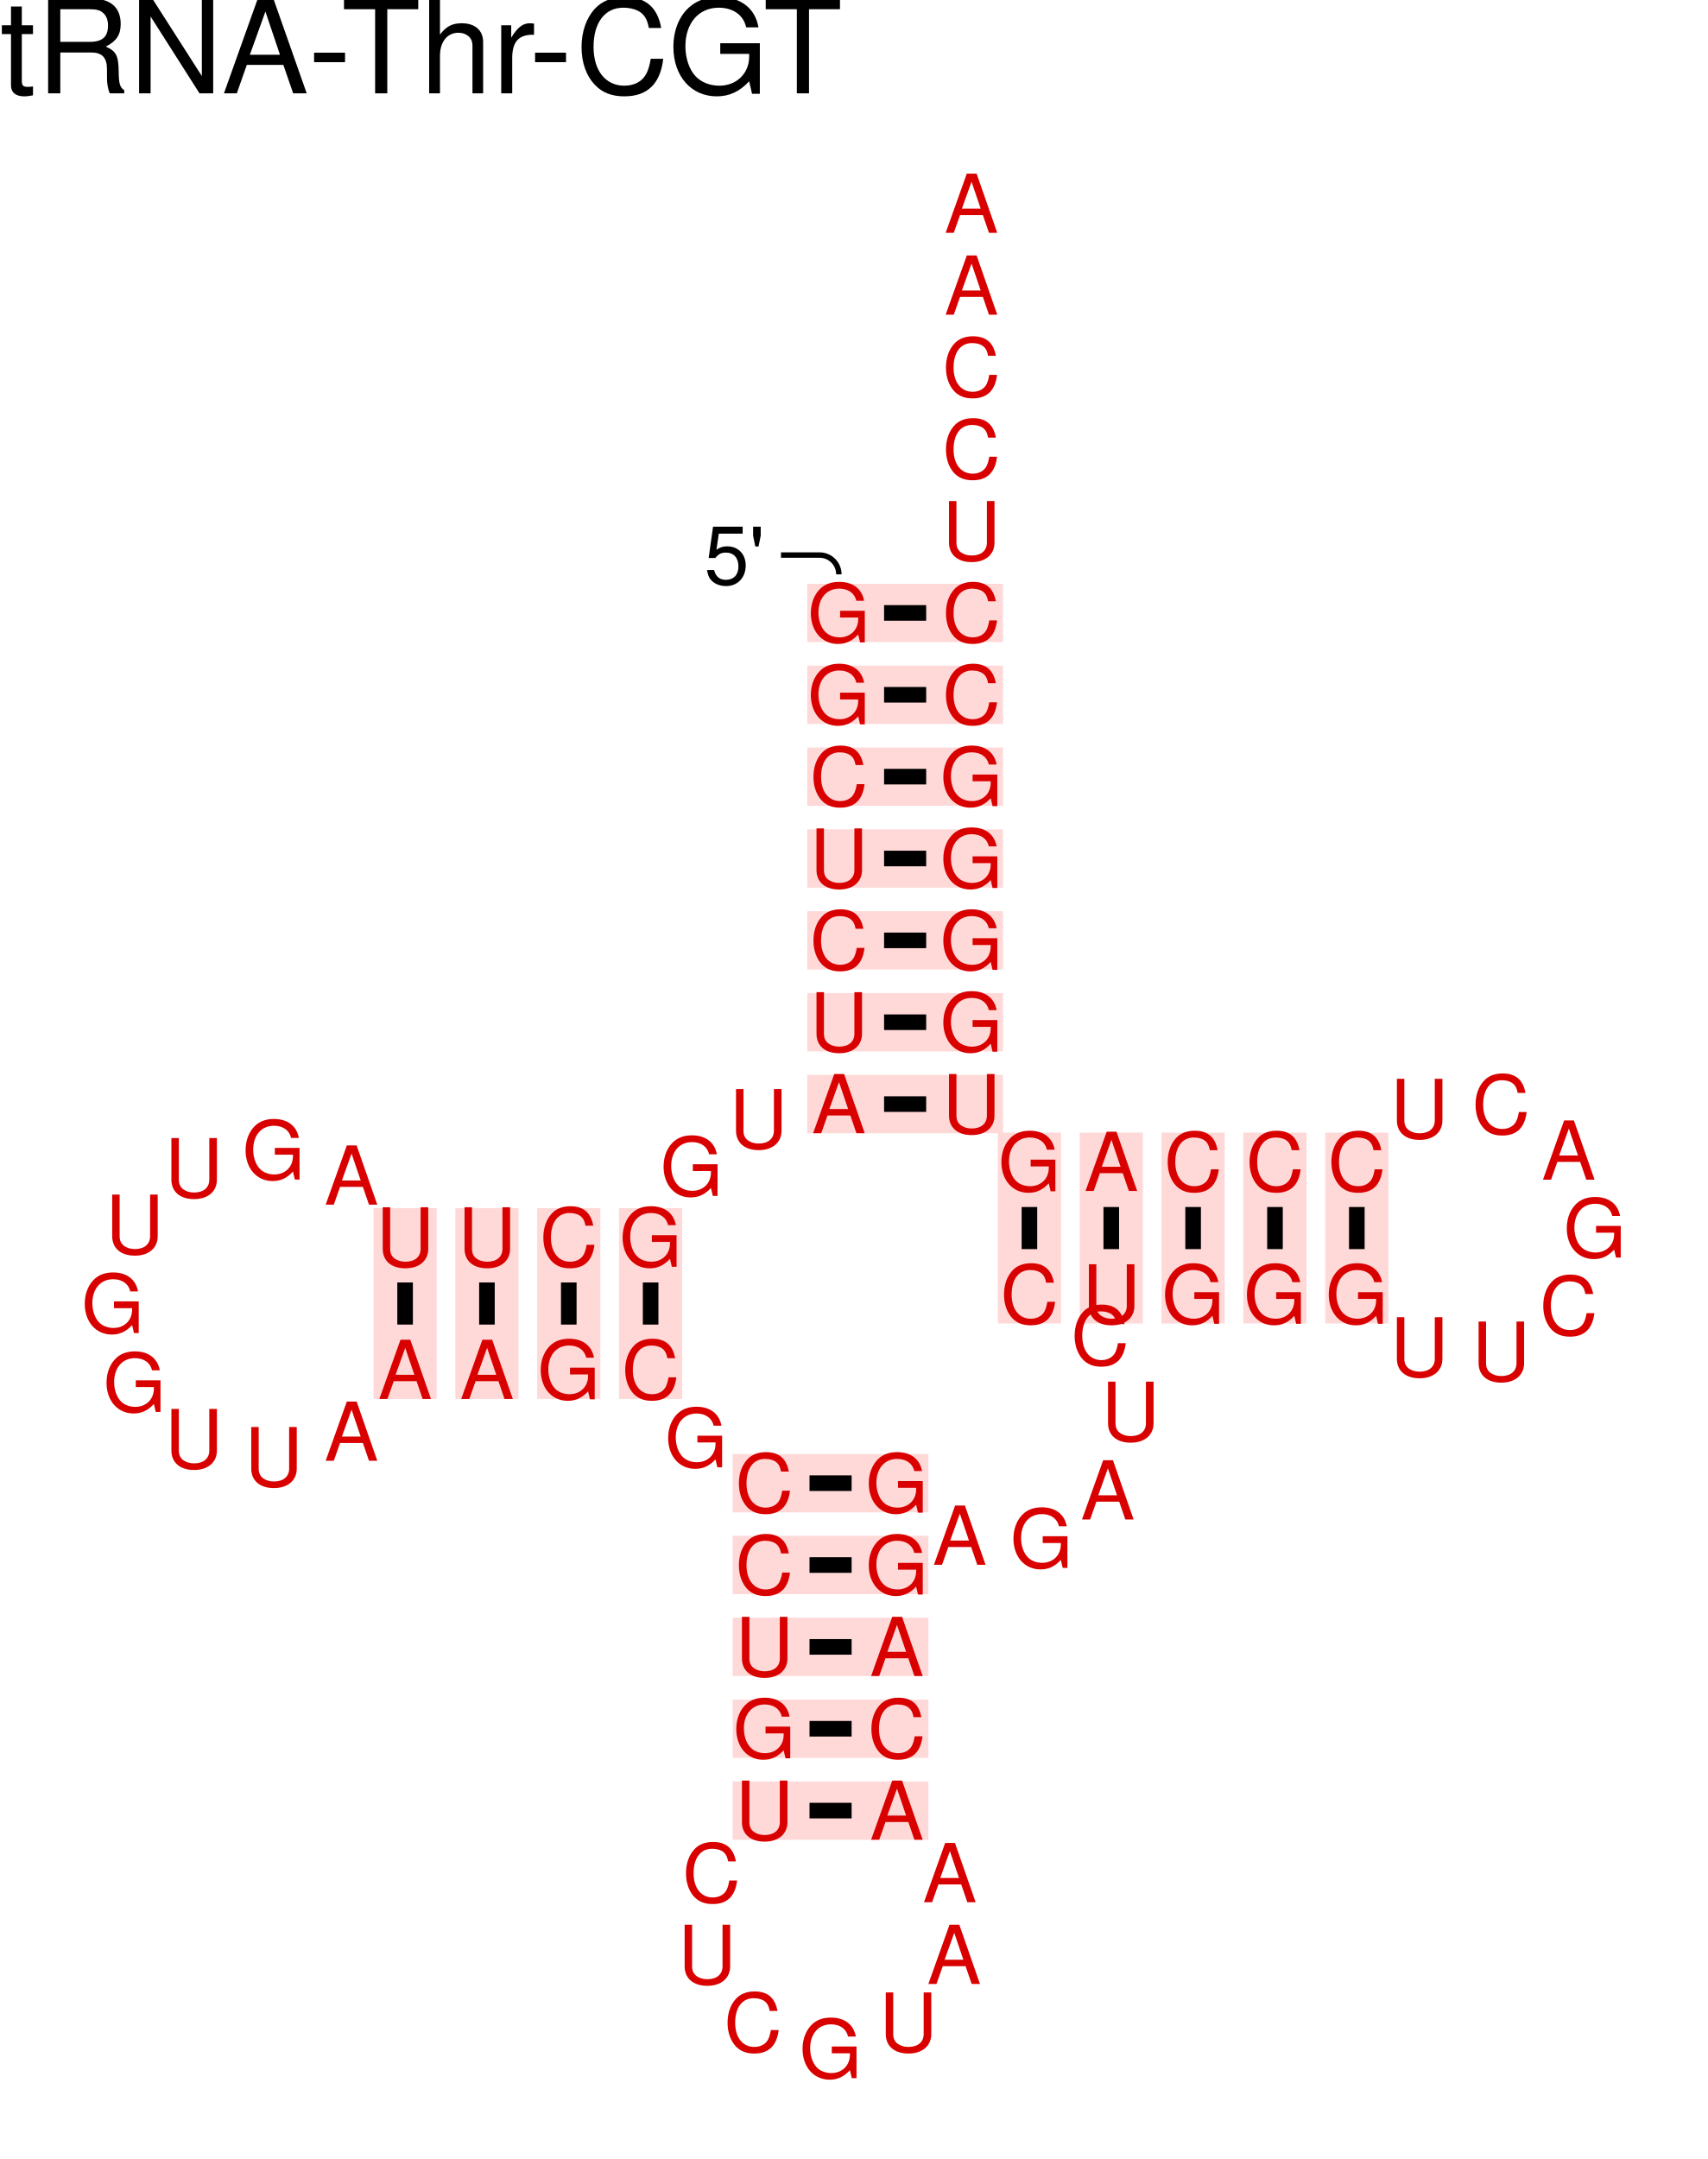
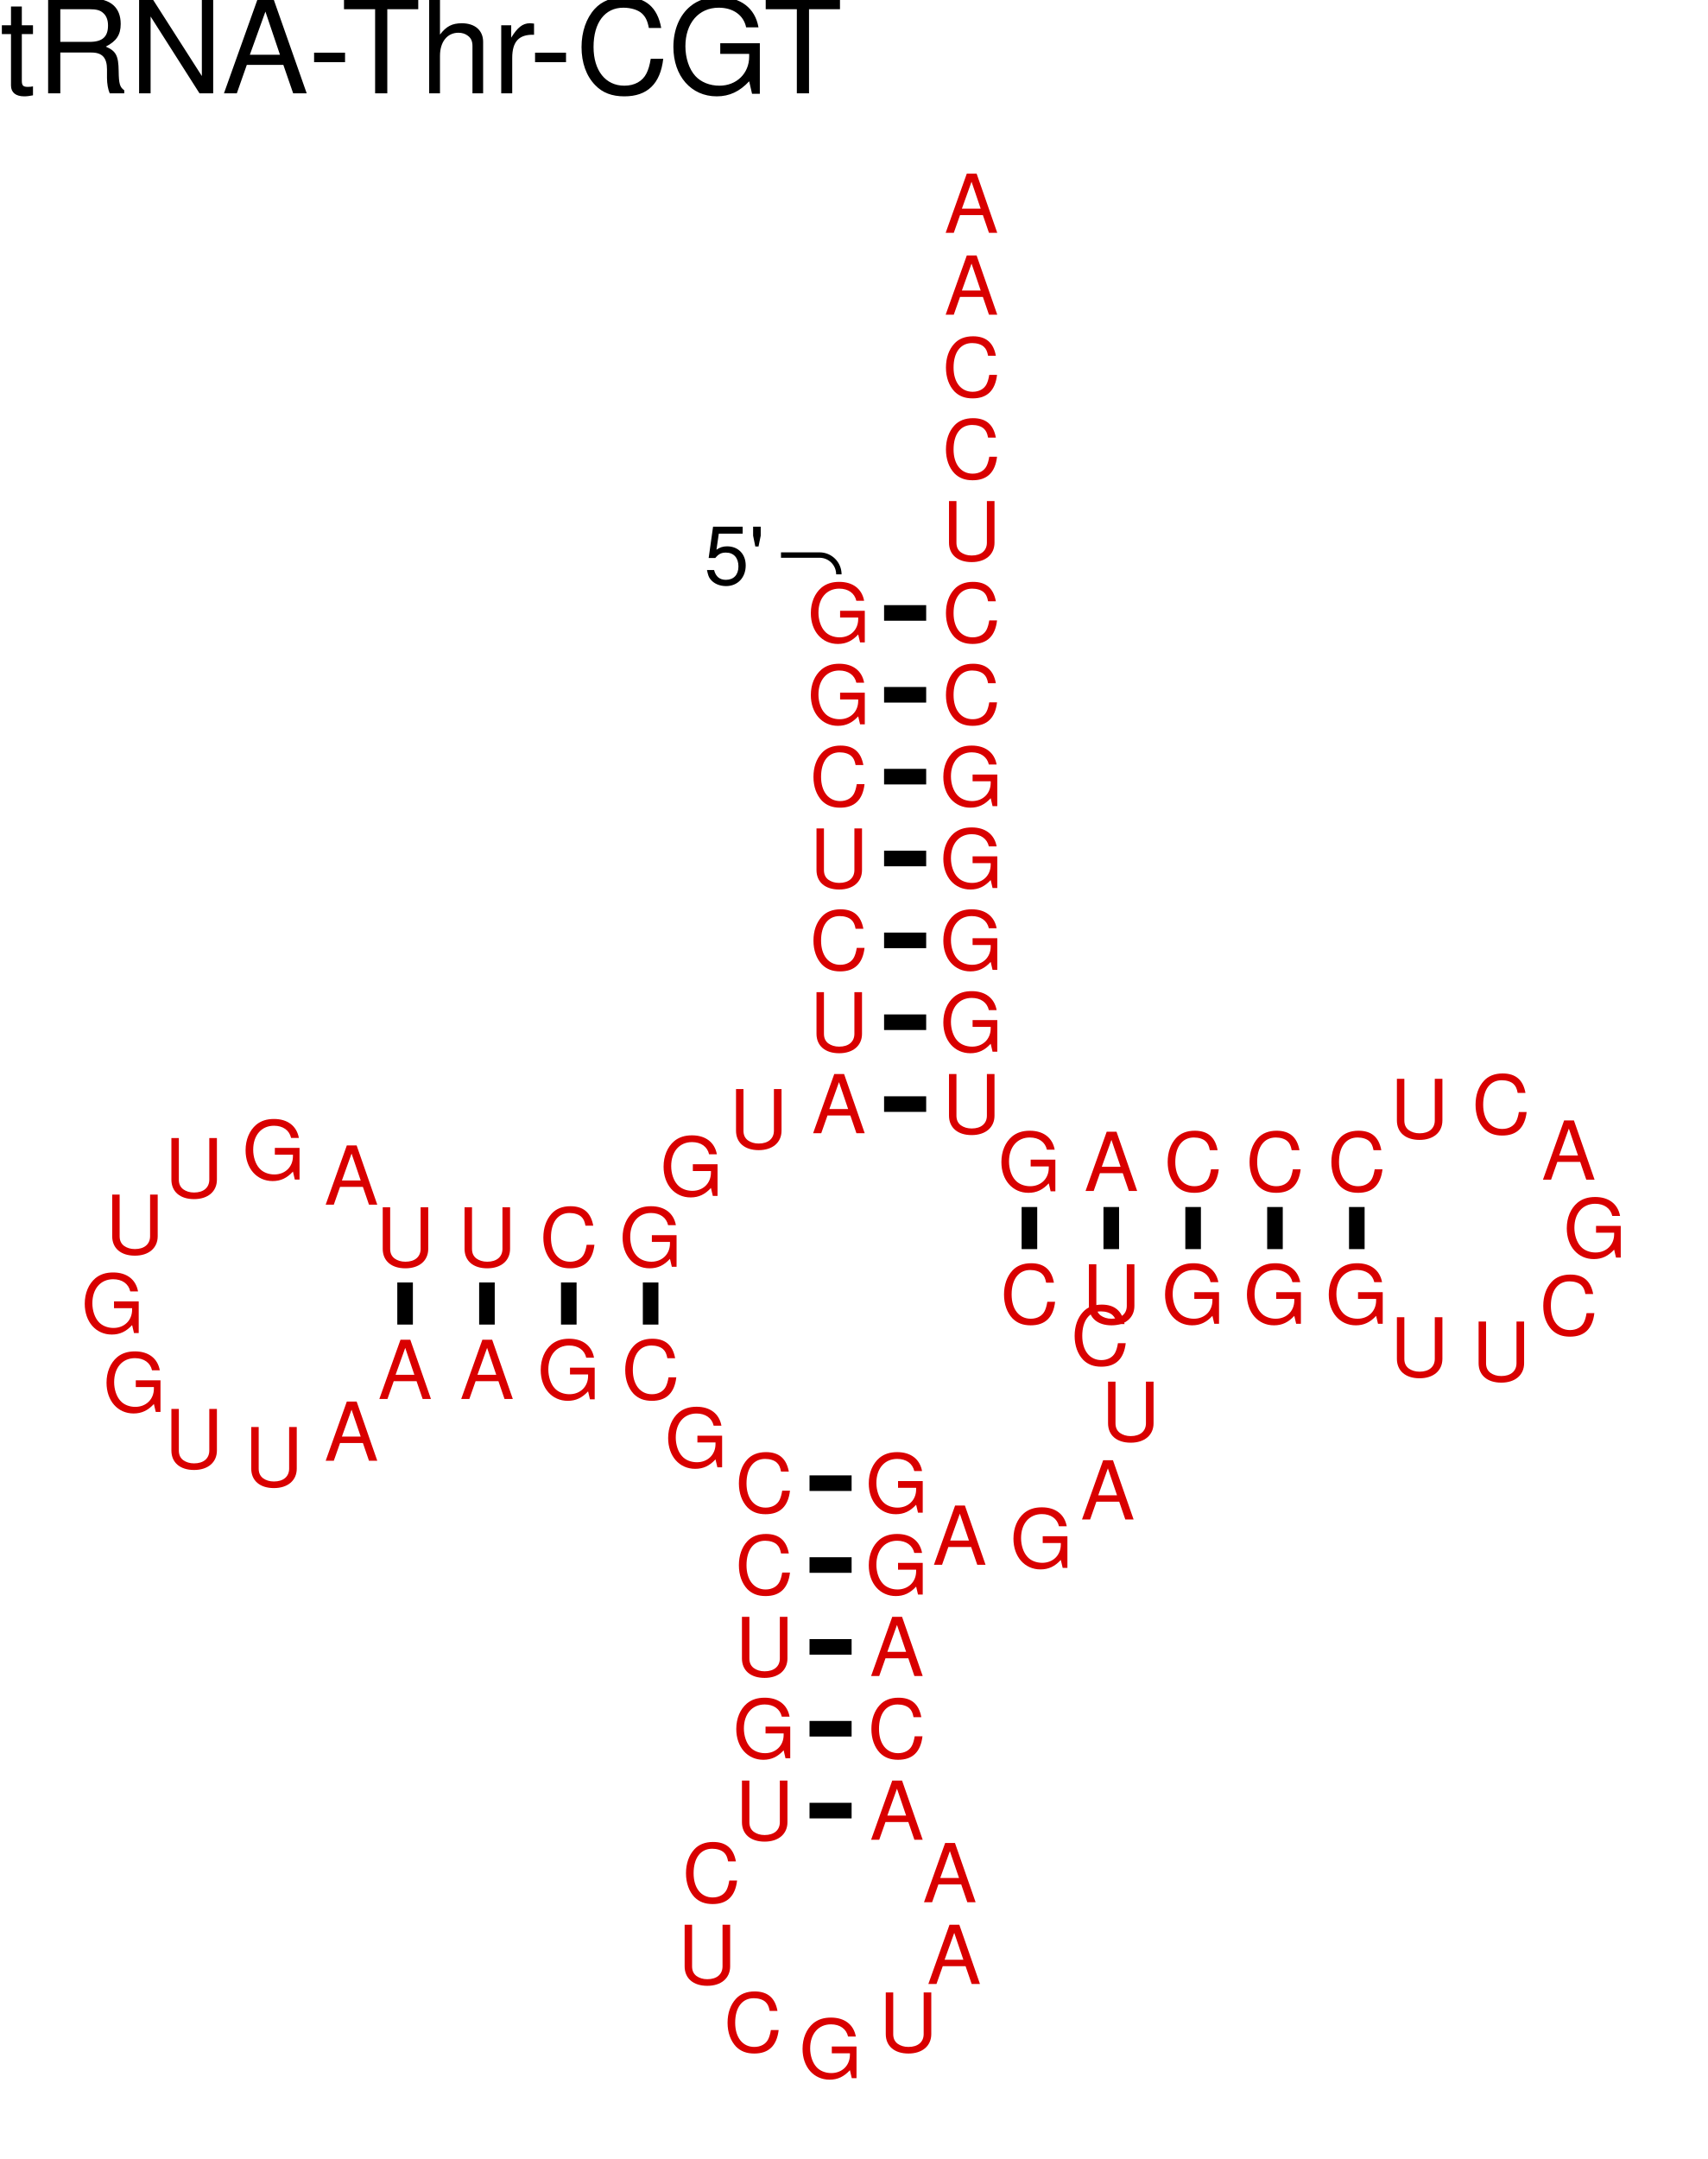
<svg xmlns="http://www.w3.org/2000/svg" version="1.0" width="157.727" height="199.397" id="svg2403" xml:space="preserve">
  <text x="0" y="8.616" id="text1000">
    <tspan x="0" y="8.616" fill="#000000" font-variant="normal" font-weight="normal" font-style="normal" font-family="Helvetica, Arial, sans-serif" font-size="12" id="tspan1001">tRNA-Thr-CGT</tspan>
  </text>
-   <path fill="#ffd8d8" stroke="none" d="M 74.566 53.916 L 74.566,53.916L 92.641,53.916L 92.641,59.301L 74.566,59.301Z" />
  <path fill="none" stroke="#000000" stroke-width="1.44" stroke-linecap="butt" stroke-linejoin="miter" d="M 81.66 56.608 L 85.548 56.608 " />
-   <path fill="#ffd8d8" stroke="none" d="M 74.566 61.476 L 74.566,61.476L 92.641,61.476L 92.641,66.861L 74.566,66.861Z" />
  <path fill="none" stroke="#000000" stroke-width="1.44" stroke-linecap="butt" stroke-linejoin="miter" d="M 81.66 64.168 L 85.548 64.168 " />
-   <path fill="#ffd8d8" stroke="none" d="M 74.566 69.036 L 74.566,69.036L 92.641,69.036L 92.641,74.421L 74.566,74.421Z" />
  <path fill="none" stroke="#000000" stroke-width="1.44" stroke-linecap="butt" stroke-linejoin="miter" d="M 81.66 71.728 L 85.548 71.728 " />
-   <path fill="#ffd8d8" stroke="none" d="M 74.566 76.596 L 74.566,76.596L 92.641,76.596L 92.641,81.981L 74.566,81.981Z" />
  <path fill="none" stroke="#000000" stroke-width="1.44" stroke-linecap="butt" stroke-linejoin="miter" d="M 81.66 79.288 L 85.548 79.288 " />
-   <path fill="#ffd8d8" stroke="none" d="M 74.566 84.156 L 74.566,84.156L 92.641,84.156L 92.641,89.541L 74.566,89.541Z" />
  <path fill="none" stroke="#000000" stroke-width="1.44" stroke-linecap="butt" stroke-linejoin="miter" d="M 81.66 86.849 L 85.548 86.849 " />
-   <path fill="#ffd8d8" stroke="none" d="M 74.566 91.716 L 74.566,91.716L 92.641,91.716L 92.641,97.101L 74.566,97.101Z" />
  <path fill="none" stroke="#000000" stroke-width="1.44" stroke-linecap="butt" stroke-linejoin="miter" d="M 81.66 94.409 L 85.548 94.409 " />
-   <path fill="#ffd8d8" stroke="none" d="M 74.566 99.276 L 74.566,99.276L 92.641,99.276L 92.641,104.661L 74.566,104.661Z" />
  <path fill="none" stroke="#000000" stroke-width="1.44" stroke-linecap="butt" stroke-linejoin="miter" d="M 81.66 101.969 L 85.548 101.969 " />
-   <path fill="#ffd8d8" stroke="none" d="M 63.014 111.577 L 63.014,111.577L 63.014,129.202L 57.179,129.202L 57.179,111.577Z" />
  <path fill="none" stroke="#000000" stroke-width="1.44" stroke-linecap="butt" stroke-linejoin="miter" d="M 60.097 118.445 L 60.097 122.333 " />
-   <path fill="#ffd8d8" stroke="none" d="M 55.454 111.577 L 55.454,111.577L 55.454,129.202L 49.619,129.202L 49.619,111.577Z" />
  <path fill="none" stroke="#000000" stroke-width="1.44" stroke-linecap="butt" stroke-linejoin="miter" d="M 52.537 118.445 L 52.537 122.333 " />
-   <path fill="#ffd8d8" stroke="none" d="M 47.894 111.577 L 47.894,111.577L 47.894,129.202L 42.059,129.202L 42.059,111.577Z" />
  <path fill="none" stroke="#000000" stroke-width="1.44" stroke-linecap="butt" stroke-linejoin="miter" d="M 44.977 118.445 L 44.977 122.333 " />
-   <path fill="#ffd8d8" stroke="none" d="M 40.334 111.577 L 40.334,111.577L 40.334,129.202L 34.499,129.202L 34.499,111.577Z" />
  <path fill="none" stroke="#000000" stroke-width="1.44" stroke-linecap="butt" stroke-linejoin="miter" d="M 37.417 118.445 L 37.417 122.333 " />
-   <path fill="#ffd8d8" stroke="none" d="M 67.679 134.288 L 67.679,134.288L 85.754,134.288L 85.754,139.673L 67.679,139.673Z" />
  <path fill="none" stroke="#000000" stroke-width="1.44" stroke-linecap="butt" stroke-linejoin="miter" d="M 74.773 136.98 L 78.661 136.98 " />
-   <path fill="#ffd8d8" stroke="none" d="M 67.679 141.848 L 67.679,141.848L 85.754,141.848L 85.754,147.233L 67.679,147.233Z" />
  <path fill="none" stroke="#000000" stroke-width="1.44" stroke-linecap="butt" stroke-linejoin="miter" d="M 74.773 144.54 L 78.661 144.54 " />
-   <path fill="#ffd8d8" stroke="none" d="M 67.679 149.408 L 67.679,149.408L 85.754,149.408L 85.754,154.793L 67.679,154.793Z" />
  <path fill="none" stroke="#000000" stroke-width="1.44" stroke-linecap="butt" stroke-linejoin="miter" d="M 74.773 152.1 L 78.661 152.1 " />
-   <path fill="#ffd8d8" stroke="none" d="M 67.679 156.968 L 67.679,156.968L 85.754,156.968L 85.754,162.353L 67.679,162.353Z" />
  <path fill="none" stroke="#000000" stroke-width="1.44" stroke-linecap="butt" stroke-linejoin="miter" d="M 74.773 159.66 L 78.661 159.66 " />
-   <path fill="#ffd8d8" stroke="none" d="M 67.679 164.528 L 67.679,164.528L 85.754,164.528L 85.754,169.913L 67.679,169.913Z" />
  <path fill="none" stroke="#000000" stroke-width="1.44" stroke-linecap="butt" stroke-linejoin="miter" d="M 74.773 167.22 L 78.661 167.22 " />
-   <path fill="#ffd8d8" stroke="none" d="M 92.167 122.231 L 92.167,122.231L 92.167,104.606L 98.002,104.606L 98.002,122.231Z" />
  <path fill="none" stroke="#000000" stroke-width="1.44" stroke-linecap="butt" stroke-linejoin="miter" d="M 95.085 115.363 L 95.085 111.475 " />
-   <path fill="#ffd8d8" stroke="none" d="M 99.727 122.231 L 99.727,122.231L 99.727,104.606L 105.562,104.606L 105.562,122.231Z" />
  <path fill="none" stroke="#000000" stroke-width="1.44" stroke-linecap="butt" stroke-linejoin="miter" d="M 102.645 115.363 L 102.645 111.475 " />
-   <path fill="#ffd8d8" stroke="none" d="M 107.287 122.231 L 107.287,122.231L 107.287,104.606L 113.122,104.606L 113.122,122.231Z" />
  <path fill="none" stroke="#000000" stroke-width="1.44" stroke-linecap="butt" stroke-linejoin="miter" d="M 110.205 115.363 L 110.205 111.475 " />
-   <path fill="#ffd8d8" stroke="none" d="M 114.847 122.231 L 114.847,122.231L 114.847,104.606L 120.682,104.606L 120.682,122.231Z" />
  <path fill="none" stroke="#000000" stroke-width="1.44" stroke-linecap="butt" stroke-linejoin="miter" d="M 117.765 115.363 L 117.765 111.475 " />
-   <path fill="#ffd8d8" stroke="none" d="M 122.407 122.231 L 122.407,122.231L 122.407,104.606L 128.242,104.606L 128.242,122.231Z" />
  <path fill="none" stroke="#000000" stroke-width="1.44" stroke-linecap="butt" stroke-linejoin="miter" d="M 125.325 115.363 L 125.325 111.475 " />
-   <path fill="none" stroke="#5c5c5c" stroke-width="0.5" stroke-linecap="butt" stroke-linejoin="miter" d="" />
-   <path fill="none" stroke="#5c5c5c" stroke-width="0.5" stroke-linecap="butt" stroke-linejoin="miter" d="" />
-   <path fill="none" stroke="#5c5c5c" stroke-width="0.5" stroke-linecap="butt" stroke-linejoin="miter" d="" />
-   <path fill="none" stroke="#5c5c5c" stroke-width="0.5" stroke-linecap="butt" stroke-linejoin="miter" d="" />
-   <path fill="none" stroke="#5c5c5c" stroke-width="0.5" stroke-linecap="butt" stroke-linejoin="miter" d="" />
-   <path fill="none" stroke="#5c5c5c" stroke-width="0.5" stroke-linecap="butt" stroke-linejoin="miter" d="" />
-   <path fill="none" stroke="#5c5c5c" stroke-width="0.5" stroke-linecap="butt" stroke-linejoin="miter" d="" />
-   <path fill="none" stroke="#5c5c5c" stroke-width="0.5" stroke-linecap="butt" stroke-linejoin="miter" d="" />
-   <path fill="none" stroke="#5c5c5c" stroke-width="0.5" stroke-linecap="butt" stroke-linejoin="miter" d="" />
-   <path fill="none" stroke="#5c5c5c" stroke-width="0.5" stroke-linecap="butt" stroke-linejoin="miter" d="" />
-   <path fill="none" stroke="#5c5c5c" stroke-width="0.5" stroke-linecap="butt" stroke-linejoin="miter" d="" />
-   <path fill="none" stroke="#5c5c5c" stroke-width="0.5" stroke-linecap="butt" stroke-linejoin="miter" d="" />
-   <path fill="none" stroke="#5c5c5c" stroke-width="0.5" stroke-linecap="butt" stroke-linejoin="miter" d="" />
-   <path fill="none" stroke="#5c5c5c" stroke-width="0.5" stroke-linecap="butt" stroke-linejoin="miter" d="" />
-   <path fill="none" stroke="#5c5c5c" stroke-width="0.5" stroke-linecap="butt" stroke-linejoin="miter" d="" />
-   <path fill="none" stroke="#5c5c5c" stroke-width="0.5" stroke-linecap="butt" stroke-linejoin="miter" d="" />
-   <path fill="none" stroke="#5c5c5c" stroke-width="0.5" stroke-linecap="butt" stroke-linejoin="miter" d="" />
-   <path fill="none" stroke="#5c5c5c" stroke-width="0.5" stroke-linecap="butt" stroke-linejoin="miter" d="" />
-   <path fill="none" stroke="#5c5c5c" stroke-width="0.5" stroke-linecap="butt" stroke-linejoin="miter" d="" />
-   <path fill="none" stroke="#5c5c5c" stroke-width="0.5" stroke-linecap="butt" stroke-linejoin="miter" d="" />
-   <path fill="none" stroke="#5c5c5c" stroke-width="0.5" stroke-linecap="butt" stroke-linejoin="miter" d="" />
-   <path fill="none" stroke="#5c5c5c" stroke-width="0.5" stroke-linecap="butt" stroke-linejoin="miter" d="" />
-   <path fill="none" stroke="#5c5c5c" stroke-width="0.5" stroke-linecap="butt" stroke-linejoin="miter" d="" />
-   <path fill="none" stroke="#5c5c5c" stroke-width="0.5" stroke-linecap="butt" stroke-linejoin="miter" d="" />
-   <path fill="none" stroke="#5c5c5c" stroke-width="0.5" stroke-linecap="butt" stroke-linejoin="miter" d="" />
-   <path fill="none" stroke="#5c5c5c" stroke-width="0.5" stroke-linecap="butt" stroke-linejoin="miter" d="" />
-   <path fill="none" stroke="#5c5c5c" stroke-width="0.5" stroke-linecap="butt" stroke-linejoin="miter" d="" />
-   <path fill="none" stroke="#5c5c5c" stroke-width="0.5" stroke-linecap="butt" stroke-linejoin="miter" d="" />
-   <path fill="none" stroke="#5c5c5c" stroke-width="0.5" stroke-linecap="butt" stroke-linejoin="miter" d="" />
-   <path fill="none" stroke="#5c5c5c" stroke-width="0.5" stroke-linecap="butt" stroke-linejoin="miter" d="" />
-   <path fill="none" stroke="#5c5c5c" stroke-width="0.5" stroke-linecap="butt" stroke-linejoin="miter" d="" />
-   <path fill="none" stroke="#5c5c5c" stroke-width="0.5" stroke-linecap="butt" stroke-linejoin="miter" d="" />
-   <path fill="none" stroke="#5c5c5c" stroke-width="0.5" stroke-linecap="butt" stroke-linejoin="miter" d="" />
-   <path fill="none" stroke="#5c5c5c" stroke-width="0.5" stroke-linecap="butt" stroke-linejoin="miter" d="" />
-   <path fill="none" stroke="#5c5c5c" stroke-width="0.5" stroke-linecap="butt" stroke-linejoin="miter" d="" />
-   <path fill="none" stroke="#5c5c5c" stroke-width="0.5" stroke-linecap="butt" stroke-linejoin="miter" d="" />
-   <path fill="none" stroke="#5c5c5c" stroke-width="0.5" stroke-linecap="butt" stroke-linejoin="miter" d="" />
-   <path fill="none" stroke="#5c5c5c" stroke-width="0.5" stroke-linecap="butt" stroke-linejoin="miter" d="" />
-   <path fill="none" stroke="#5c5c5c" stroke-width="0.5" stroke-linecap="butt" stroke-linejoin="miter" d="" />
-   <path fill="none" stroke="#5c5c5c" stroke-width="0.5" stroke-linecap="butt" stroke-linejoin="miter" d="" />
-   <path fill="none" stroke="#5c5c5c" stroke-width="0.5" stroke-linecap="butt" stroke-linejoin="miter" d="" />
-   <path fill="none" stroke="#5c5c5c" stroke-width="0.5" stroke-linecap="butt" stroke-linejoin="miter" d="" />
-   <path fill="none" stroke="#5c5c5c" stroke-width="0.5" stroke-linecap="butt" stroke-linejoin="miter" d="" />
-   <path fill="none" stroke="#5c5c5c" stroke-width="0.5" stroke-linecap="butt" stroke-linejoin="miter" d="" />
-   <path fill="none" stroke="#5c5c5c" stroke-width="0.5" stroke-linecap="butt" stroke-linejoin="miter" d="" />
-   <path fill="none" stroke="#5c5c5c" stroke-width="0.5" stroke-linecap="butt" stroke-linejoin="miter" d="" />
-   <path fill="none" stroke="#5c5c5c" stroke-width="0.5" stroke-linecap="butt" stroke-linejoin="miter" d="" />
-   <path fill="none" stroke="#5c5c5c" stroke-width="0.5" stroke-linecap="butt" stroke-linejoin="miter" d="" />
-   <path fill="none" stroke="#5c5c5c" stroke-width="0.5" stroke-linecap="butt" stroke-linejoin="miter" d="" />
-   <path fill="none" stroke="#5c5c5c" stroke-width="0.5" stroke-linecap="butt" stroke-linejoin="miter" d="" />
-   <path fill="none" stroke="#5c5c5c" stroke-width="0.5" stroke-linecap="butt" stroke-linejoin="miter" d="" />
-   <path fill="none" stroke="#5c5c5c" stroke-width="0.5" stroke-linecap="butt" stroke-linejoin="miter" d="" />
-   <path fill="none" stroke="#5c5c5c" stroke-width="0.5" stroke-linecap="butt" stroke-linejoin="miter" d="" />
-   <path fill="none" stroke="#5c5c5c" stroke-width="0.5" stroke-linecap="butt" stroke-linejoin="miter" d="" />
-   <path fill="none" stroke="#5c5c5c" stroke-width="0.5" stroke-linecap="butt" stroke-linejoin="miter" d="" />
-   <path fill="none" stroke="#5c5c5c" stroke-width="0.5" stroke-linecap="butt" stroke-linejoin="miter" d="" />
-   <path fill="none" stroke="#5c5c5c" stroke-width="0.5" stroke-linecap="butt" stroke-linejoin="miter" d="" />
-   <path fill="none" stroke="#5c5c5c" stroke-width="0.5" stroke-linecap="butt" stroke-linejoin="miter" d="" />
-   <path fill="none" stroke="#5c5c5c" stroke-width="0.5" stroke-linecap="butt" stroke-linejoin="miter" d="" />
-   <path fill="none" stroke="#5c5c5c" stroke-width="0.5" stroke-linecap="butt" stroke-linejoin="miter" d="" />
-   <path fill="none" stroke="#5c5c5c" stroke-width="0.5" stroke-linecap="butt" stroke-linejoin="miter" d="" />
-   <path fill="none" stroke="#5c5c5c" stroke-width="0.5" stroke-linecap="butt" stroke-linejoin="miter" d="" />
-   <path fill="none" stroke="#5c5c5c" stroke-width="0.5" stroke-linecap="butt" stroke-linejoin="miter" d="" />
-   <path fill="none" stroke="#5c5c5c" stroke-width="0.5" stroke-linecap="butt" stroke-linejoin="miter" d="" />
-   <path fill="none" stroke="#5c5c5c" stroke-width="0.5" stroke-linecap="butt" stroke-linejoin="miter" d="" />
-   <path fill="none" stroke="#5c5c5c" stroke-width="0.5" stroke-linecap="butt" stroke-linejoin="miter" d="" />
-   <path fill="none" stroke="#5c5c5c" stroke-width="0.5" stroke-linecap="butt" stroke-linejoin="miter" d="" />
-   <path fill="none" stroke="#5c5c5c" stroke-width="0.5" stroke-linecap="butt" stroke-linejoin="miter" d="" />
-   <path fill="none" stroke="#5c5c5c" stroke-width="0.5" stroke-linecap="butt" stroke-linejoin="miter" d="" />
-   <path fill="none" stroke="#5c5c5c" stroke-width="0.5" stroke-linecap="butt" stroke-linejoin="miter" d="" />
-   <path fill="none" stroke="#5c5c5c" stroke-width="0.5" stroke-linecap="butt" stroke-linejoin="miter" d="" />
-   <path fill="none" stroke="#5c5c5c" stroke-width="0.5" stroke-linecap="butt" stroke-linejoin="miter" d="" />
-   <path fill="none" stroke="#5c5c5c" stroke-width="0.5" stroke-linecap="butt" stroke-linejoin="miter" d="" />
-   <path fill="none" stroke="#5c5c5c" stroke-width="0.5" stroke-linecap="butt" stroke-linejoin="miter" d="" />
-   <path fill="none" stroke="#5c5c5c" stroke-width="0.5" stroke-linecap="butt" stroke-linejoin="miter" d="" />
-   <path fill="none" stroke="#5c5c5c" stroke-width="0.5" stroke-linecap="butt" stroke-linejoin="miter" d="" />
-   <path fill="none" stroke="#5c5c5c" stroke-width="0.5" stroke-linecap="butt" stroke-linejoin="miter" d="" />
-   <path fill="none" stroke="#5c5c5c" stroke-width="0.5" stroke-linecap="butt" stroke-linejoin="miter" d="" />
-   <path fill="none" stroke="#5c5c5c" stroke-width="0.5" stroke-linecap="butt" stroke-linejoin="miter" d="" />
-   <path fill="none" stroke="#5c5c5c" stroke-width="0.5" stroke-linecap="butt" stroke-linejoin="miter" d="" />
-   <path fill="none" stroke="#5c5c5c" stroke-width="0.5" stroke-linecap="butt" stroke-linejoin="miter" d="" />
-   <path fill="none" stroke="#5c5c5c" stroke-width="0.5" stroke-linecap="butt" stroke-linejoin="miter" d="" />
-   <path fill="none" stroke="#5c5c5c" stroke-width="0.5" stroke-linecap="butt" stroke-linejoin="miter" d="" />
-   <path fill="none" stroke="#5c5c5c" stroke-width="0.5" stroke-linecap="butt" stroke-linejoin="miter" d="" />
-   <path fill="none" stroke="#5c5c5c" stroke-width="0.5" stroke-linecap="butt" stroke-linejoin="miter" d="" />
-   <path fill="none" stroke="#5c5c5c" stroke-width="0.5" stroke-linecap="butt" stroke-linejoin="miter" d="" />
-   <path fill="none" stroke="#5c5c5c" stroke-width="0.5" stroke-linecap="butt" stroke-linejoin="miter" d="" />
-   <path fill="none" stroke="#5c5c5c" stroke-width="0.5" stroke-linecap="butt" stroke-linejoin="miter" d="" />
-   <path fill="none" stroke="#5c5c5c" stroke-width="0.5" stroke-linecap="butt" stroke-linejoin="miter" d="" />
-   <path fill="none" stroke="#5c5c5c" stroke-width="0.5" stroke-linecap="butt" stroke-linejoin="miter" d="" />
-   <path fill="none" stroke="#5c5c5c" stroke-width="0.5" stroke-linecap="butt" stroke-linejoin="miter" d="" />
-   <path fill="none" stroke="#5c5c5c" stroke-width="0.5" stroke-linecap="butt" stroke-linejoin="miter" d="" />
-   <path fill="none" stroke="#5c5c5c" stroke-width="0.5" stroke-linecap="butt" stroke-linejoin="miter" d="" />
-   <path fill="none" stroke="#5c5c5c" stroke-width="0.5" stroke-linecap="butt" stroke-linejoin="miter" d="" />
-   <path fill="none" stroke="#5c5c5c" stroke-width="0.5" stroke-linecap="butt" stroke-linejoin="miter" d="" />
-   <path fill="none" stroke="#5c5c5c" stroke-width="0.5" stroke-linecap="butt" stroke-linejoin="miter" d="" />
-   <path fill="none" stroke="#5c5c5c" stroke-width="0.5" stroke-linecap="butt" stroke-linejoin="miter" d="" />
-   <path fill="none" stroke="#5c5c5c" stroke-width="0.5" stroke-linecap="butt" stroke-linejoin="miter" d="" />
-   <path fill="none" stroke="#5c5c5c" stroke-width="0.5" stroke-linecap="butt" stroke-linejoin="miter" d="" />
-   <path fill="none" stroke="#5c5c5c" stroke-width="0.5" stroke-linecap="butt" stroke-linejoin="miter" d="" />
-   <path fill="none" stroke="#5c5c5c" stroke-width="0.5" stroke-linecap="butt" stroke-linejoin="miter" d="" />
-   <path fill="none" stroke="#5c5c5c" stroke-width="0.5" stroke-linecap="butt" stroke-linejoin="miter" d="" />
-   <path fill="none" stroke="#5c5c5c" stroke-width="0.5" stroke-linecap="butt" stroke-linejoin="miter" d="" />
-   <path fill="none" stroke="#5c5c5c" stroke-width="0.5" stroke-linecap="butt" stroke-linejoin="miter" d="" />
-   <path fill="none" stroke="#5c5c5c" stroke-width="0.5" stroke-linecap="butt" stroke-linejoin="miter" d="" />
-   <path fill="none" stroke="#5c5c5c" stroke-width="0.5" stroke-linecap="butt" stroke-linejoin="miter" d="" />
-   <path fill="none" stroke="#5c5c5c" stroke-width="0.5" stroke-linecap="butt" stroke-linejoin="miter" d="" />
-   <path fill="none" stroke="#5c5c5c" stroke-width="0.5" stroke-linecap="butt" stroke-linejoin="miter" d="" />
-   <path fill="none" stroke="#5c5c5c" stroke-width="0.5" stroke-linecap="butt" stroke-linejoin="miter" d="" />
-   <path fill="none" stroke="#5c5c5c" stroke-width="0.5" stroke-linecap="butt" stroke-linejoin="miter" d="" />
-   <path fill="none" stroke="#5c5c5c" stroke-width="0.5" stroke-linecap="butt" stroke-linejoin="miter" d="" />
-   <path fill="none" stroke="#5c5c5c" stroke-width="0.5" stroke-linecap="butt" stroke-linejoin="miter" d="" />
-   <path fill="none" stroke="#5c5c5c" stroke-width="0.5" stroke-linecap="butt" stroke-linejoin="miter" d="" />
-   <path fill="none" stroke="#5c5c5c" stroke-width="0.5" stroke-linecap="butt" stroke-linejoin="miter" d="" />
-   <path fill="none" stroke="#5c5c5c" stroke-width="0.5" stroke-linecap="butt" stroke-linejoin="miter" d="" />
-   <path fill="none" stroke="#5c5c5c" stroke-width="0.5" stroke-linecap="butt" stroke-linejoin="miter" d="" />
-   <path fill="none" stroke="#5c5c5c" stroke-width="0.5" stroke-linecap="butt" stroke-linejoin="miter" d="" />
-   <path fill="none" stroke="#5c5c5c" stroke-width="0.5" stroke-linecap="butt" stroke-linejoin="miter" d="" />
-   <path fill="none" stroke="#5c5c5c" stroke-width="0.5" stroke-linecap="butt" stroke-linejoin="miter" d="" />
-   <path fill="none" stroke="#5c5c5c" stroke-width="0.5" stroke-linecap="butt" stroke-linejoin="miter" d="" />
-   <path fill="none" stroke="#5c5c5c" stroke-width="0.5" stroke-linecap="butt" stroke-linejoin="miter" d="" />
-   <path fill="none" stroke="#5c5c5c" stroke-width="0.5" stroke-linecap="butt" stroke-linejoin="miter" d="" />
-   <path fill="none" stroke="#5c5c5c" stroke-width="0.5" stroke-linecap="butt" stroke-linejoin="miter" d="" />
-   <path fill="none" stroke="#5c5c5c" stroke-width="0.5" stroke-linecap="butt" stroke-linejoin="miter" d="" />
-   <path fill="none" stroke="#5c5c5c" stroke-width="0.5" stroke-linecap="butt" stroke-linejoin="miter" d="" />
-   <path fill="none" stroke="#5c5c5c" stroke-width="0.5" stroke-linecap="butt" stroke-linejoin="miter" d="" />
-   <path fill="none" stroke="#5c5c5c" stroke-width="0.5" stroke-linecap="butt" stroke-linejoin="miter" d="" />
-   <path fill="none" stroke="#5c5c5c" stroke-width="0.5" stroke-linecap="butt" stroke-linejoin="miter" d="" />
-   <path fill="none" stroke="#5c5c5c" stroke-width="0.5" stroke-linecap="butt" stroke-linejoin="miter" d="" />
-   <path fill="none" stroke="#5c5c5c" stroke-width="0.5" stroke-linecap="butt" stroke-linejoin="miter" d="" />
-   <path fill="none" stroke="#5c5c5c" stroke-width="0.5" stroke-linecap="butt" stroke-linejoin="miter" d="" />
-   <path fill="none" stroke="#5c5c5c" stroke-width="0.5" stroke-linecap="butt" stroke-linejoin="miter" d="" />
-   <path fill="none" stroke="#5c5c5c" stroke-width="0.5" stroke-linecap="butt" stroke-linejoin="miter" d="" />
-   <path fill="none" stroke="#5c5c5c" stroke-width="0.5" stroke-linecap="butt" stroke-linejoin="miter" d="" />
-   <path fill="none" stroke="#5c5c5c" stroke-width="0.5" stroke-linecap="butt" stroke-linejoin="miter" d="" />
-   <path fill="none" stroke="#5c5c5c" stroke-width="0.5" stroke-linecap="butt" stroke-linejoin="miter" d="" />
-   <path fill="none" stroke="#5c5c5c" stroke-width="0.5" stroke-linecap="butt" stroke-linejoin="miter" d="" />
-   <path fill="none" stroke="#5c5c5c" stroke-width="0.5" stroke-linecap="butt" stroke-linejoin="miter" d="" />
-   <path fill="none" stroke="#5c5c5c" stroke-width="0.5" stroke-linecap="butt" stroke-linejoin="miter" d="" />
-   <path fill="none" stroke="#5c5c5c" stroke-width="0.5" stroke-linecap="butt" stroke-linejoin="miter" d="" />
-   <path fill="none" stroke="#5c5c5c" stroke-width="0.5" stroke-linecap="butt" stroke-linejoin="miter" d="" />
-   <path fill="none" stroke="#5c5c5c" stroke-width="0.5" stroke-linecap="butt" stroke-linejoin="miter" d="" />
-   <path fill="none" stroke="#5c5c5c" stroke-width="0.5" stroke-linecap="butt" stroke-linejoin="miter" d="" />
-   <path fill="none" stroke="#5c5c5c" stroke-width="0.5" stroke-linecap="butt" stroke-linejoin="miter" d="" />
-   <path fill="none" stroke="#5c5c5c" stroke-width="0.5" stroke-linecap="butt" stroke-linejoin="miter" d="" />
-   <path fill="none" stroke="#5c5c5c" stroke-width="0.5" stroke-linecap="butt" stroke-linejoin="miter" d="" />
-   <path fill="none" stroke="#5c5c5c" stroke-width="0.5" stroke-linecap="butt" stroke-linejoin="miter" d="" />
-   <path fill="none" stroke="#5c5c5c" stroke-width="0.5" stroke-linecap="butt" stroke-linejoin="miter" d="" />
-   <path fill="none" stroke="#5c5c5c" stroke-width="0.5" stroke-linecap="butt" stroke-linejoin="miter" d="" />
-   <path fill="none" stroke="#5c5c5c" stroke-width="0.5" stroke-linecap="butt" stroke-linejoin="miter" d="" />
-   <path fill="none" stroke="#5c5c5c" stroke-width="0.5" stroke-linecap="butt" stroke-linejoin="miter" d="" />
-   <path fill="none" stroke="#5c5c5c" stroke-width="0.5" stroke-linecap="butt" stroke-linejoin="miter" d="" />
-   <path fill="none" stroke="#5c5c5c" stroke-width="0.5" stroke-linecap="butt" stroke-linejoin="miter" d="" />
-   <path fill="none" stroke="#5c5c5c" stroke-width="0.5" stroke-linecap="butt" stroke-linejoin="miter" d="" />
-   <path fill="none" stroke="#5c5c5c" stroke-width="0.5" stroke-linecap="butt" stroke-linejoin="miter" d="" />
-   <path fill="none" stroke="#5c5c5c" stroke-width="0.5" stroke-linecap="butt" stroke-linejoin="miter" d="" />
  <text x="74.566" y="59.301" id="text1002">
    <tspan x="74.566" y="59.301" fill="#d90000" font-variant="normal" font-weight="normal" font-style="normal" font-family="Helvetica, Arial, sans-serif" font-size="7.5" id="tspan1003">G</tspan>
  </text>
  <text x="74.566" y="66.861" id="text1004">
    <tspan x="74.566" y="66.861" fill="#d90000" font-variant="normal" font-weight="normal" font-style="normal" font-family="Helvetica, Arial, sans-serif" font-size="7.5" id="tspan1005">G</tspan>
  </text>
  <text x="74.776" y="74.421" id="text1006">
    <tspan x="74.776" y="74.421" fill="#d90000" font-variant="normal" font-weight="normal" font-style="normal" font-family="Helvetica, Arial, sans-serif" font-size="7.5" id="tspan1007">C</tspan>
  </text>
  <text x="74.776" y="81.981" id="text1008">
    <tspan x="74.776" y="81.981" fill="#d90000" font-variant="normal" font-weight="normal" font-style="normal" font-family="Helvetica, Arial, sans-serif" font-size="7.5" id="tspan1009">U</tspan>
  </text>
  <text x="74.776" y="89.541" id="text1010">
    <tspan x="74.776" y="89.541" fill="#d90000" font-variant="normal" font-weight="normal" font-style="normal" font-family="Helvetica, Arial, sans-serif" font-size="7.5" id="tspan1011">C</tspan>
  </text>
  <text x="74.776" y="97.101" id="text1012">
    <tspan x="74.776" y="97.101" fill="#d90000" font-variant="normal" font-weight="normal" font-style="normal" font-family="Helvetica, Arial, sans-serif" font-size="7.5" id="tspan1013">U</tspan>
  </text>
  <text x="74.982" y="104.661" id="text1014">
    <tspan x="74.982" y="104.661" fill="#d90000" font-variant="normal" font-weight="normal" font-style="normal" font-family="Helvetica, Arial, sans-serif" font-size="7.5" id="tspan1015">A</tspan>
  </text>
  <text x="67.345" y="106.051" id="text1016">
    <tspan x="67.345" y="106.051" fill="#d90000" font-variant="normal" font-weight="normal" font-style="normal" font-family="Helvetica, Arial, sans-serif" font-size="7.5" id="tspan1017">U</tspan>
  </text>
  <text x="60.963" y="110.417" id="text1018">
    <tspan x="60.963" y="110.417" fill="#d90000" font-variant="normal" font-weight="normal" font-style="normal" font-family="Helvetica, Arial, sans-serif" font-size="7.5" id="tspan1019">G</tspan>
  </text>
  <text x="57.179" y="116.962" id="text1020">
    <tspan x="57.179" y="116.962" fill="#d90000" font-variant="normal" font-weight="normal" font-style="normal" font-family="Helvetica, Arial, sans-serif" font-size="7.5" id="tspan1021">G</tspan>
  </text>
  <text x="49.829" y="116.962" id="text1022">
    <tspan x="49.829" y="116.962" fill="#d90000" font-variant="normal" font-weight="normal" font-style="normal" font-family="Helvetica, Arial, sans-serif" font-size="7.5" id="tspan1023">C</tspan>
  </text>
  <text x="42.269" y="116.962" id="text1024">
    <tspan x="42.269" y="116.962" fill="#d90000" font-variant="normal" font-weight="normal" font-style="normal" font-family="Helvetica, Arial, sans-serif" font-size="7.5" id="tspan1025">U</tspan>
  </text>
  <text x="34.709" y="116.962" id="text1026">
    <tspan x="34.709" y="116.962" fill="#d90000" font-variant="normal" font-weight="normal" font-style="normal" font-family="Helvetica, Arial, sans-serif" font-size="7.5" id="tspan1027">U</tspan>
  </text>
  <text x="29.957" y="111.255" id="text1028">
    <tspan x="29.957" y="111.255" fill="#d90000" font-variant="normal" font-weight="normal" font-style="normal" font-family="Helvetica, Arial, sans-serif" font-size="7.5" id="tspan1029">A</tspan>
  </text>
  <text x="22.355" y="108.904" id="text1030">
    <tspan x="22.355" y="108.904" fill="#d90000" font-variant="normal" font-weight="normal" font-style="normal" font-family="Helvetica, Arial, sans-serif" font-size="7.5" id="tspan1031">G</tspan>
  </text>
  <text x="15.192" y="110.575" id="text1032">
    <tspan x="15.192" y="110.575" fill="#d90000" font-variant="normal" font-weight="normal" font-style="normal" font-family="Helvetica, Arial, sans-serif" font-size="7.5" id="tspan1033">U</tspan>
  </text>
  <text x="9.723" y="115.795" id="text1034">
    <tspan x="9.723" y="115.795" fill="#d90000" font-variant="normal" font-weight="normal" font-style="normal" font-family="Helvetica, Arial, sans-serif" font-size="7.5" id="tspan1035">U</tspan>
  </text>
  <text x="7.5" y="123.082" id="text1036">
    <tspan x="7.5" y="123.082" fill="#d90000" font-variant="normal" font-weight="normal" font-style="normal" font-family="Helvetica, Arial, sans-serif" font-size="7.5" id="tspan1037">G</tspan>
  </text>
  <text x="9.513" y="130.369" id="text1038">
    <tspan x="9.513" y="130.369" fill="#d90000" font-variant="normal" font-weight="normal" font-style="normal" font-family="Helvetica, Arial, sans-serif" font-size="7.5" id="tspan1039">G</tspan>
  </text>
  <text x="15.192" y="135.588" id="text1040">
    <tspan x="15.192" y="135.588" fill="#d90000" font-variant="normal" font-weight="normal" font-style="normal" font-family="Helvetica, Arial, sans-serif" font-size="7.5" id="tspan1041">U</tspan>
  </text>
  <text x="22.565" y="137.259" id="text1042">
    <tspan x="22.565" y="137.259" fill="#d90000" font-variant="normal" font-weight="normal" font-style="normal" font-family="Helvetica, Arial, sans-serif" font-size="7.5" id="tspan1043">U</tspan>
  </text>
  <text x="29.957" y="134.908" id="text1044">
    <tspan x="29.957" y="134.908" fill="#d90000" font-variant="normal" font-weight="normal" font-style="normal" font-family="Helvetica, Arial, sans-serif" font-size="7.5" id="tspan1045">A</tspan>
  </text>
  <text x="34.915" y="129.202" id="text1046">
    <tspan x="34.915" y="129.202" fill="#d90000" font-variant="normal" font-weight="normal" font-style="normal" font-family="Helvetica, Arial, sans-serif" font-size="7.5" id="tspan1047">A</tspan>
  </text>
  <text x="42.475" y="129.202" id="text1048">
    <tspan x="42.475" y="129.202" fill="#d90000" font-variant="normal" font-weight="normal" font-style="normal" font-family="Helvetica, Arial, sans-serif" font-size="7.5" id="tspan1049">A</tspan>
  </text>
  <text x="49.619" y="129.202" id="text1050">
    <tspan x="49.619" y="129.202" fill="#d90000" font-variant="normal" font-weight="normal" font-style="normal" font-family="Helvetica, Arial, sans-serif" font-size="7.5" id="tspan1051">G</tspan>
  </text>
  <text x="57.389" y="129.202" id="text1052">
    <tspan x="57.389" y="129.202" fill="#d90000" font-variant="normal" font-weight="normal" font-style="normal" font-family="Helvetica, Arial, sans-serif" font-size="7.5" id="tspan1053">C</tspan>
  </text>
  <text x="61.387" y="135.483" id="text1054">
    <tspan x="61.387" y="135.483" fill="#d90000" font-variant="normal" font-weight="normal" font-style="normal" font-family="Helvetica, Arial, sans-serif" font-size="7.5" id="tspan1055">G</tspan>
  </text>
  <text x="67.889" y="139.673" id="text1056">
    <tspan x="67.889" y="139.673" fill="#d90000" font-variant="normal" font-weight="normal" font-style="normal" font-family="Helvetica, Arial, sans-serif" font-size="7.5" id="tspan1057">C</tspan>
  </text>
  <text x="67.889" y="147.233" id="text1058">
    <tspan x="67.889" y="147.233" fill="#d90000" font-variant="normal" font-weight="normal" font-style="normal" font-family="Helvetica, Arial, sans-serif" font-size="7.5" id="tspan1059">C</tspan>
  </text>
  <text x="67.889" y="154.793" id="text1060">
    <tspan x="67.889" y="154.793" fill="#d90000" font-variant="normal" font-weight="normal" font-style="normal" font-family="Helvetica, Arial, sans-serif" font-size="7.5" id="tspan1061">U</tspan>
  </text>
  <text x="67.679" y="162.353" id="text1062">
    <tspan x="67.679" y="162.353" fill="#d90000" font-variant="normal" font-weight="normal" font-style="normal" font-family="Helvetica, Arial, sans-serif" font-size="7.5" id="tspan1063">G</tspan>
  </text>
  <text x="67.889" y="169.913" id="text1064">
    <tspan x="67.889" y="169.913" fill="#d90000" font-variant="normal" font-weight="normal" font-style="normal" font-family="Helvetica, Arial, sans-serif" font-size="7.5" id="tspan1065">U</tspan>
  </text>
  <text x="63.002" y="175.68" id="text1066">
    <tspan x="63.002" y="175.68" fill="#d90000" font-variant="normal" font-weight="normal" font-style="normal" font-family="Helvetica, Arial, sans-serif" font-size="7.5" id="tspan1067">C</tspan>
  </text>
  <text x="62.599" y="183.23" id="text1068">
    <tspan x="62.599" y="183.23" fill="#d90000" font-variant="normal" font-weight="normal" font-style="normal" font-family="Helvetica, Arial, sans-serif" font-size="7.5" id="tspan1069">U</tspan>
  </text>
  <text x="66.845" y="189.485" id="text1070">
    <tspan x="66.845" y="189.485" fill="#d90000" font-variant="normal" font-weight="normal" font-style="normal" font-family="Helvetica, Arial, sans-serif" font-size="7.5" id="tspan1071">C</tspan>
  </text>
  <text x="73.799" y="191.897" id="text1072">
    <tspan x="73.799" y="191.897" fill="#d90000" font-variant="normal" font-weight="normal" font-style="normal" font-family="Helvetica, Arial, sans-serif" font-size="7.5" id="tspan1073">G</tspan>
  </text>
  <text x="81.174" y="189.485" id="text1074">
    <tspan x="81.174" y="189.485" fill="#d90000" font-variant="normal" font-weight="normal" font-style="normal" font-family="Helvetica, Arial, sans-serif" font-size="7.5" id="tspan1075">U</tspan>
  </text>
  <text x="85.626" y="183.23" id="text1076">
    <tspan x="85.626" y="183.23" fill="#d90000" font-variant="normal" font-weight="normal" font-style="normal" font-family="Helvetica, Arial, sans-serif" font-size="7.5" id="tspan1077">A</tspan>
  </text>
  <text x="85.223" y="175.68" id="text1078">
    <tspan x="85.223" y="175.68" fill="#d90000" font-variant="normal" font-weight="normal" font-style="normal" font-family="Helvetica, Arial, sans-serif" font-size="7.5" id="tspan1079">A</tspan>
  </text>
  <text x="80.335" y="169.913" id="text1080">
    <tspan x="80.335" y="169.913" fill="#d90000" font-variant="normal" font-weight="normal" font-style="normal" font-family="Helvetica, Arial, sans-serif" font-size="7.5" id="tspan1081">A</tspan>
  </text>
  <text x="80.129" y="162.353" id="text1082">
    <tspan x="80.129" y="162.353" fill="#d90000" font-variant="normal" font-weight="normal" font-style="normal" font-family="Helvetica, Arial, sans-serif" font-size="7.5" id="tspan1083">C</tspan>
  </text>
  <text x="80.335" y="154.793" id="text1084">
    <tspan x="80.335" y="154.793" fill="#d90000" font-variant="normal" font-weight="normal" font-style="normal" font-family="Helvetica, Arial, sans-serif" font-size="7.5" id="tspan1085">A</tspan>
  </text>
  <text x="79.919" y="147.233" id="text1086">
    <tspan x="79.919" y="147.233" fill="#d90000" font-variant="normal" font-weight="normal" font-style="normal" font-family="Helvetica, Arial, sans-serif" font-size="7.5" id="tspan1087">G</tspan>
  </text>
  <text x="79.919" y="139.673" id="text1088">
    <tspan x="79.919" y="139.673" fill="#d90000" font-variant="normal" font-weight="normal" font-style="normal" font-family="Helvetica, Arial, sans-serif" font-size="7.5" id="tspan1089">G</tspan>
  </text>
  <text x="86.14" y="144.516" id="text1090">
    <tspan x="86.14" y="144.516" fill="#d90000" font-variant="normal" font-weight="normal" font-style="normal" font-family="Helvetica, Arial, sans-serif" font-size="7.5" id="tspan1091">A</tspan>
  </text>
  <text x="93.28" y="144.771" id="text1092">
    <tspan x="93.28" y="144.771" fill="#d90000" font-variant="normal" font-weight="normal" font-style="normal" font-family="Helvetica, Arial, sans-serif" font-size="7.5" id="tspan1093">G</tspan>
  </text>
  <text x="99.815" y="140.331" id="text1094">
    <tspan x="99.815" y="140.331" fill="#d90000" font-variant="normal" font-weight="normal" font-style="normal" font-family="Helvetica, Arial, sans-serif" font-size="7.5" id="tspan1095">A</tspan>
  </text>
  <text x="101.708" y="133.068" id="text1096">
    <tspan x="101.708" y="133.068" fill="#d90000" font-variant="normal" font-weight="normal" font-style="normal" font-family="Helvetica, Arial, sans-serif" font-size="7.5" id="tspan1097">U</tspan>
  </text>
  <text x="98.903" y="126.048" id="text1098">
    <tspan x="98.903" y="126.048" fill="#d90000" font-variant="normal" font-weight="normal" font-style="normal" font-family="Helvetica, Arial, sans-serif" font-size="7.5" id="tspan1099">C</tspan>
  </text>
  <text x="92.377" y="122.231" id="text1100">
    <tspan x="92.377" y="122.231" fill="#d90000" font-variant="normal" font-weight="normal" font-style="normal" font-family="Helvetica, Arial, sans-serif" font-size="7.5" id="tspan1101">C</tspan>
  </text>
  <text x="99.937" y="122.231" id="text1102">
    <tspan x="99.937" y="122.231" fill="#d90000" font-variant="normal" font-weight="normal" font-style="normal" font-family="Helvetica, Arial, sans-serif" font-size="7.5" id="tspan1103">U</tspan>
  </text>
  <text x="107.287" y="122.231" id="text1104">
    <tspan x="107.287" y="122.231" fill="#d90000" font-variant="normal" font-weight="normal" font-style="normal" font-family="Helvetica, Arial, sans-serif" font-size="7.5" id="tspan1105">G</tspan>
  </text>
  <text x="114.847" y="122.231" id="text1106">
    <tspan x="114.847" y="122.231" fill="#d90000" font-variant="normal" font-weight="normal" font-style="normal" font-family="Helvetica, Arial, sans-serif" font-size="7.5" id="tspan1107">G</tspan>
  </text>
  <text x="122.407" y="122.231" id="text1108">
    <tspan x="122.407" y="122.231" fill="#d90000" font-variant="normal" font-weight="normal" font-style="normal" font-family="Helvetica, Arial, sans-serif" font-size="7.5" id="tspan1109">G</tspan>
  </text>
  <text x="128.385" y="127.119" id="text1110">
    <tspan x="128.385" y="127.119" fill="#d90000" font-variant="normal" font-weight="normal" font-style="normal" font-family="Helvetica, Arial, sans-serif" font-size="7.5" id="tspan1111">U</tspan>
  </text>
  <text x="135.934" y="127.522" id="text1112">
    <tspan x="135.934" y="127.522" fill="#d90000" font-variant="normal" font-weight="normal" font-style="normal" font-family="Helvetica, Arial, sans-serif" font-size="7.5" id="tspan1113">U</tspan>
  </text>
  <text x="142.189" y="123.276" id="text1114">
    <tspan x="142.189" y="123.276" fill="#d90000" font-variant="normal" font-weight="normal" font-style="normal" font-family="Helvetica, Arial, sans-serif" font-size="7.5" id="tspan1115">C</tspan>
  </text>
  <text x="144.392" y="116.111" id="text1116">
    <tspan x="144.392" y="116.111" fill="#d90000" font-variant="normal" font-weight="normal" font-style="normal" font-family="Helvetica, Arial, sans-serif" font-size="7.5" id="tspan1117">G</tspan>
  </text>
  <text x="142.396" y="108.947" id="text1118">
    <tspan x="142.396" y="108.947" fill="#d90000" font-variant="normal" font-weight="normal" font-style="normal" font-family="Helvetica, Arial, sans-serif" font-size="7.5" id="tspan1119">A</tspan>
  </text>
  <text x="135.934" y="104.701" id="text1120">
    <tspan x="135.934" y="104.701" fill="#d90000" font-variant="normal" font-weight="normal" font-style="normal" font-family="Helvetica, Arial, sans-serif" font-size="7.5" id="tspan1121">C</tspan>
  </text>
  <text x="128.385" y="105.104" id="text1122">
    <tspan x="128.385" y="105.104" fill="#d90000" font-variant="normal" font-weight="normal" font-style="normal" font-family="Helvetica, Arial, sans-serif" font-size="7.5" id="tspan1123">U</tspan>
  </text>
  <text x="122.617" y="109.991" id="text1124">
    <tspan x="122.617" y="109.991" fill="#d90000" font-variant="normal" font-weight="normal" font-style="normal" font-family="Helvetica, Arial, sans-serif" font-size="7.5" id="tspan1125">C</tspan>
  </text>
  <text x="115.057" y="109.991" id="text1126">
    <tspan x="115.057" y="109.991" fill="#d90000" font-variant="normal" font-weight="normal" font-style="normal" font-family="Helvetica, Arial, sans-serif" font-size="7.5" id="tspan1127">C</tspan>
  </text>
  <text x="107.497" y="109.991" id="text1128">
    <tspan x="107.497" y="109.991" fill="#d90000" font-variant="normal" font-weight="normal" font-style="normal" font-family="Helvetica, Arial, sans-serif" font-size="7.5" id="tspan1129">C</tspan>
  </text>
  <text x="100.143" y="109.991" id="text1130">
    <tspan x="100.143" y="109.991" fill="#d90000" font-variant="normal" font-weight="normal" font-style="normal" font-family="Helvetica, Arial, sans-serif" font-size="7.5" id="tspan1131">A</tspan>
  </text>
  <text x="92.167" y="109.991" id="text1132">
    <tspan x="92.167" y="109.991" fill="#d90000" font-variant="normal" font-weight="normal" font-style="normal" font-family="Helvetica, Arial, sans-serif" font-size="7.5" id="tspan1133">G</tspan>
  </text>
  <text x="87.016" y="104.661" id="text1134">
    <tspan x="87.016" y="104.661" fill="#d90000" font-variant="normal" font-weight="normal" font-style="normal" font-family="Helvetica, Arial, sans-serif" font-size="7.5" id="tspan1135">U</tspan>
  </text>
  <text x="86.806" y="97.101" id="text1136">
    <tspan x="86.806" y="97.101" fill="#d90000" font-variant="normal" font-weight="normal" font-style="normal" font-family="Helvetica, Arial, sans-serif" font-size="7.5" id="tspan1137">G</tspan>
  </text>
  <text x="86.806" y="89.541" id="text1138">
    <tspan x="86.806" y="89.541" fill="#d90000" font-variant="normal" font-weight="normal" font-style="normal" font-family="Helvetica, Arial, sans-serif" font-size="7.5" id="tspan1139">G</tspan>
  </text>
  <text x="86.806" y="81.981" id="text1140">
    <tspan x="86.806" y="81.981" fill="#d90000" font-variant="normal" font-weight="normal" font-style="normal" font-family="Helvetica, Arial, sans-serif" font-size="7.5" id="tspan1141">G</tspan>
  </text>
  <text x="86.806" y="74.421" id="text1142">
    <tspan x="86.806" y="74.421" fill="#d90000" font-variant="normal" font-weight="normal" font-style="normal" font-family="Helvetica, Arial, sans-serif" font-size="7.5" id="tspan1143">G</tspan>
  </text>
  <text x="87.016" y="66.861" id="text1144">
    <tspan x="87.016" y="66.861" fill="#d90000" font-variant="normal" font-weight="normal" font-style="normal" font-family="Helvetica, Arial, sans-serif" font-size="7.5" id="tspan1145">C</tspan>
  </text>
  <text x="87.016" y="59.301" id="text1146">
    <tspan x="87.016" y="59.301" fill="#d90000" font-variant="normal" font-weight="normal" font-style="normal" font-family="Helvetica, Arial, sans-serif" font-size="7.5" id="tspan1147">C</tspan>
  </text>
  <text x="87.016" y="51.741" id="text1148">
    <tspan x="87.016" y="51.741" fill="#d90000" font-variant="normal" font-weight="normal" font-style="normal" font-family="Helvetica, Arial, sans-serif" font-size="7.5" id="tspan1149">U</tspan>
  </text>
  <text x="87.016" y="44.181" id="text1150">
    <tspan x="87.016" y="44.181" fill="#d90000" font-variant="normal" font-weight="normal" font-style="normal" font-family="Helvetica, Arial, sans-serif" font-size="7.5" id="tspan1151">C</tspan>
  </text>
  <text x="87.016" y="36.621" id="text1152">
    <tspan x="87.016" y="36.621" fill="#d90000" font-variant="normal" font-weight="normal" font-style="normal" font-family="Helvetica, Arial, sans-serif" font-size="7.5" id="tspan1153">C</tspan>
  </text>
  <text x="87.222" y="29.061" id="text1154">
    <tspan x="87.222" y="29.061" fill="#d90000" font-variant="normal" font-weight="normal" font-style="normal" font-family="Helvetica, Arial, sans-serif" font-size="7.5" id="tspan1155">A</tspan>
  </text>
  <text x="87.222" y="21.501" id="text1156">
    <tspan x="87.222" y="21.501" fill="#d90000" font-variant="normal" font-weight="normal" font-style="normal" font-family="Helvetica, Arial, sans-serif" font-size="7.5" id="tspan1157">A</tspan>
  </text>
  <path fill="none" stroke="#000000" stroke-width="0.5" stroke-linecap="butt" stroke-linejoin="miter" d="M 77.484 53.045 A 1.782,1.782 270 0,0 75.702,51.263L 72.138 51.263 " />
  <text x="65.035" y="53.955" id="text1158">
    <tspan x="65.035" y="53.955" fill="#000000" font-variant="normal" font-weight="normal" font-style="normal" font-family="Helvetica, Arial, sans-serif" font-size="7.5" id="tspan1159">5'</tspan>
  </text>
</svg>
